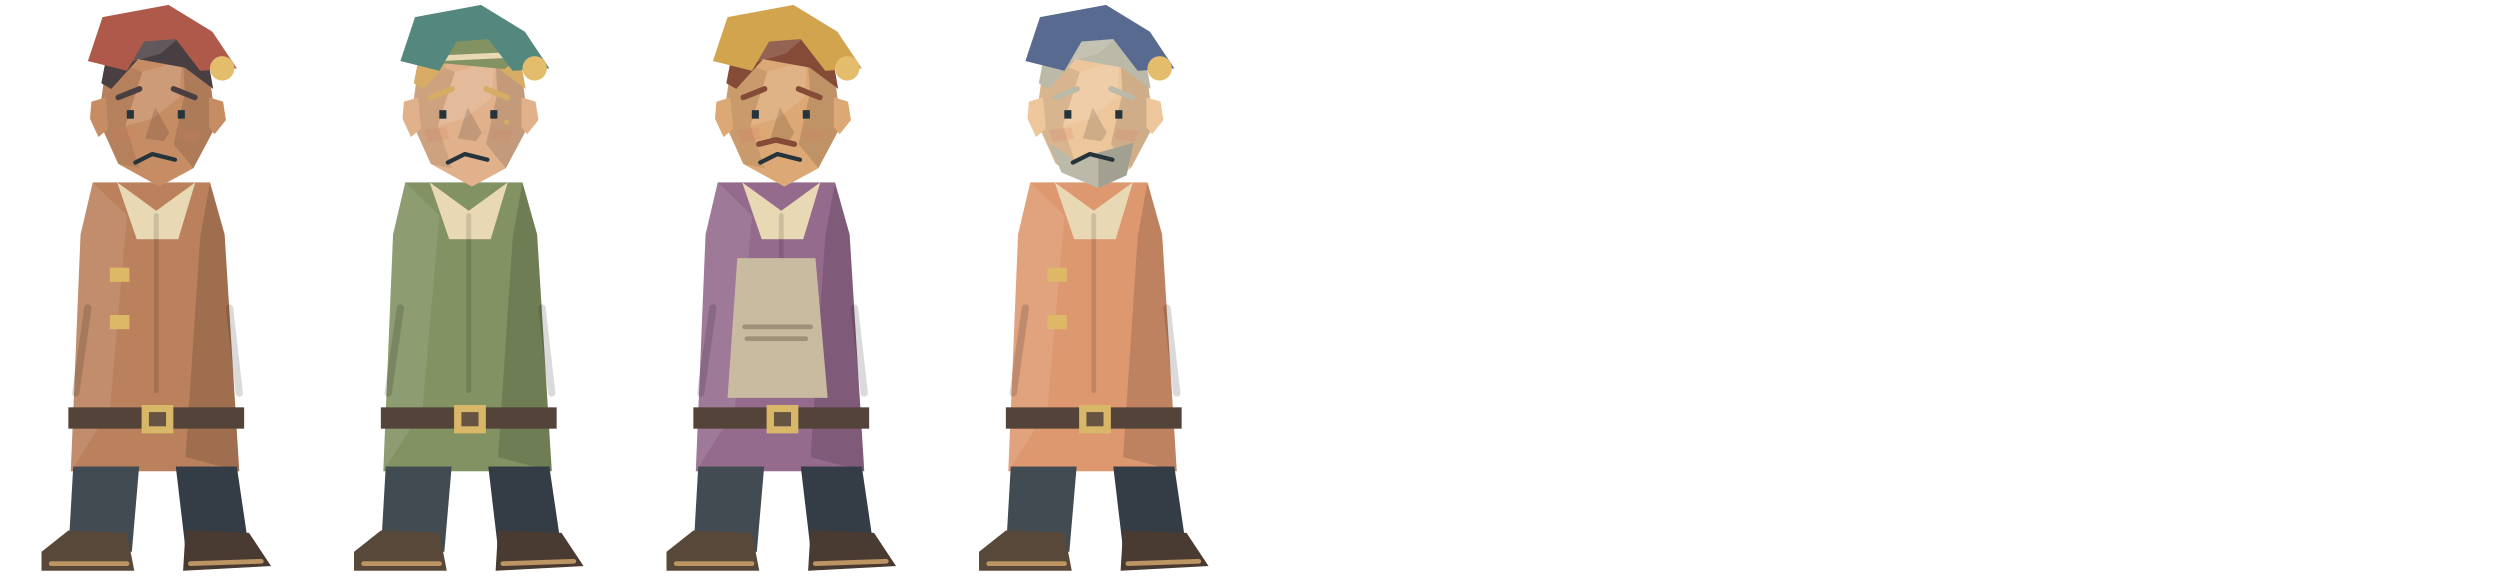
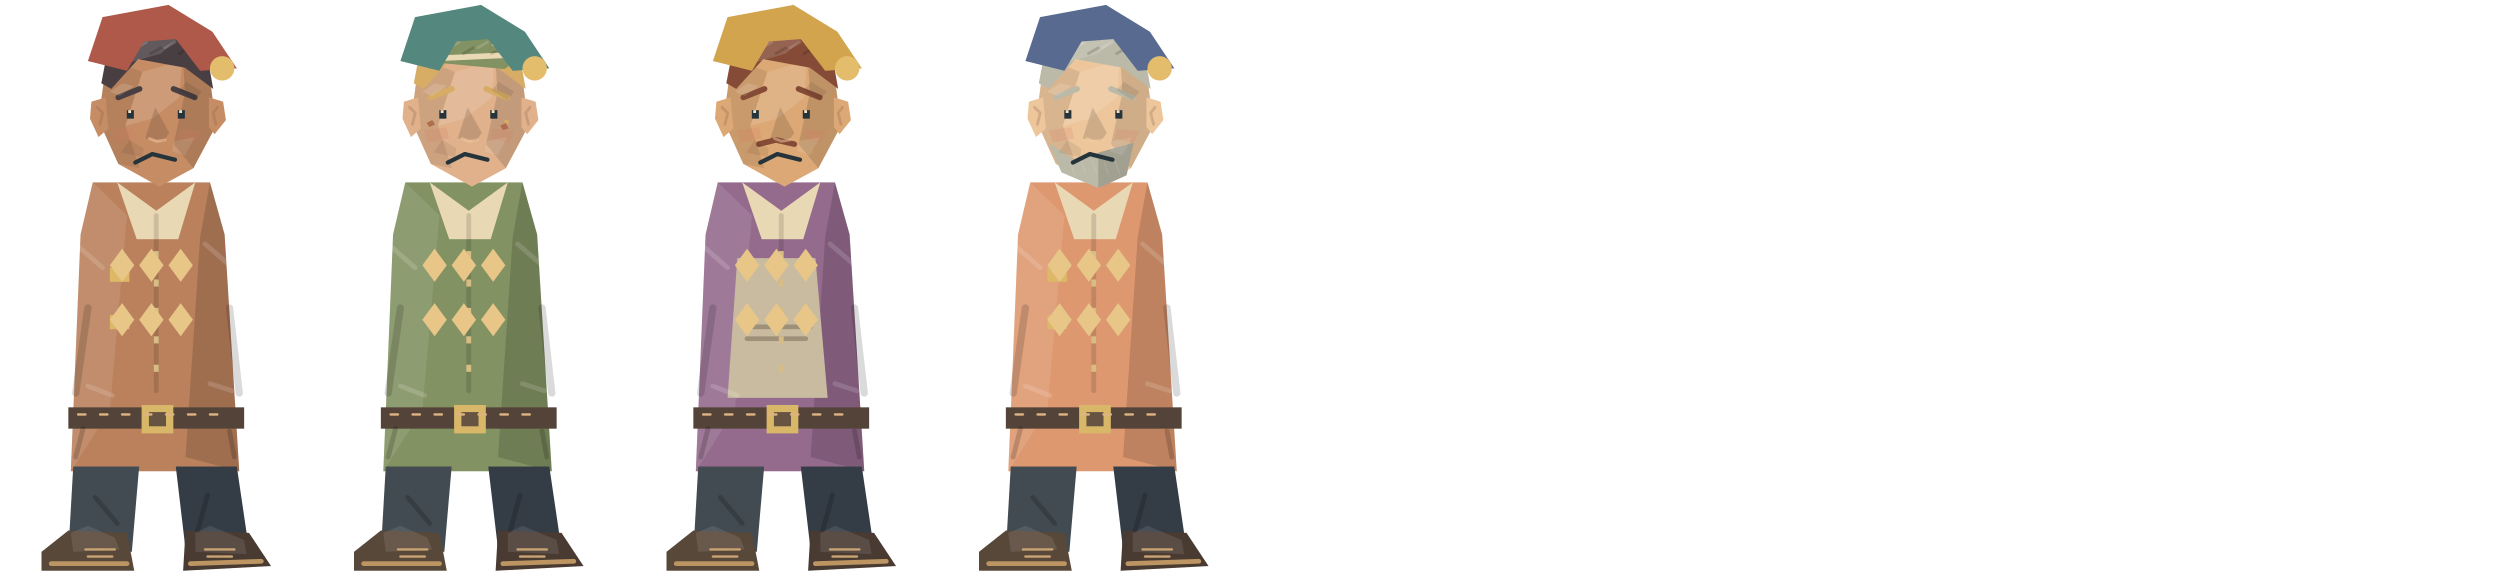
<svg xmlns="http://www.w3.org/2000/svg" width="1024" height="240" viewBox="0 0 1024 240">
  <g transform="translate(0 0)">
    <g transform="translate(0 65) scale(1 .97)">
      <polygon points="38,10 86,10 92,32 98,132 29,132 33,32" fill="#ba815c" />
      <polygon points="38,10 52,24 45,106 29,132 33,32" fill="#ffffff19" />
      <polygon points="86,10 92,32 98,132 76,126 82,33" fill="#00000025" />
      <polygon points="48,10 64,22 80,10 73,34 56,34" fill="#e9d8b4" />
      <path d="M64 24L64 98" fill="none" stroke="#00000020" stroke-width="2" stroke-linecap="round" stroke-linejoin="round" />
      <path d="M36 63L31 99 M94 63L98 99" fill="none" stroke="#00000025" stroke-width="3" stroke-linecap="round" stroke-linejoin="round" />
      <rect x="28" y="105" width="72" height="9" fill="#544338" />
      <rect x="58" y="104" width="13" height="12" fill="#d8b768" />
      <rect x="61" y="107" width="7" height="6" fill="#665342" />
      <polygon points="30,130 57,130 54,166 28,166" fill="#424b51" />
      <polygon points="72,130 97,130 102,165 76,165" fill="#343c45" />
      <polygon points="28,157 52,158 55,174 17,174 17,166" fill="#584839" />
      <polygon points="76,157 102,158 111,172 75,174" fill="#493a32" />
      <path d="M21 171L52 171 M78 171L107 170" fill="none" stroke="#bc9562" stroke-width="2" stroke-linecap="round" stroke-linejoin="round" />
      <rect x="45" y="46" width="8" height="6" fill="#ddb967" />
      <rect x="45" y="66" width="8" height="6" fill="#ddb967" />
+       <path d="M32 37l10 9 M84 36l9 8 M36 96l10 4 M86 95l9 3" fill="none" stroke="#ffffff24" stroke-width="2" stroke-linecap="round" stroke-linejoin="round" />
+       <path d="M34 114l-3 12 M94 115l2 11 M39 143l9 11 M85 142l-4 15" fill="none" stroke="#0000002b" stroke-width="2" stroke-linecap="round" stroke-linejoin="round" />
+       <rect x="63" y="39" width="2" height="3" fill="#d7bd84" />
+       <rect x="63" y="51" width="2" height="3" fill="#d7bd84" />
+       <rect x="63" y="63" width="2" height="3" fill="#d7bd84" />
+       <rect x="63" y="75" width="2" height="3" fill="#d7bd84" />
+       <rect x="63" y="87" width="2" height="3" fill="#d7bd84" />
+       <path d="M32 108h3" fill="none" stroke="#ddb481" stroke-width="1" stroke-linecap="round" stroke-linejoin="round" />
+       <path d="M41 108h3" fill="none" stroke="#ddb481" stroke-width="1" stroke-linecap="round" stroke-linejoin="round" />
+       <path d="M50 108h3" fill="none" stroke="#ddb481" stroke-width="1" stroke-linecap="round" stroke-linejoin="round" />
+       <path d="M59 108h3" fill="none" stroke="#ddb481" stroke-width="1" stroke-linecap="round" stroke-linejoin="round" />
+       <path d="M68 108h3" fill="none" stroke="#ddb481" stroke-width="1" stroke-linecap="round" stroke-linejoin="round" />
+       <path d="M77 108h3" fill="none" stroke="#ddb481" stroke-width="1" stroke-linecap="round" stroke-linejoin="round" />
+       <path d="M86 108h3" fill="none" stroke="#ddb481" stroke-width="1" stroke-linecap="round" stroke-linejoin="round" />
+       <polygon points="29,158 36,155 47,160 49,165 30,166" fill="#ffffff18" />
+       <polygon points="80,158 86,155 100,161 101,167 80,166" fill="#ffffff18" />
+       <path d="M35 165h12m-11 3h10" fill="none" stroke="#c9a373" stroke-width="1" stroke-linecap="round" stroke-linejoin="round" />
+       <path d="M84 165h12m-11 3h10" fill="none" stroke="#c9a373" stroke-width="1" stroke-linecap="round" stroke-linejoin="round" />
+       <polygon points="45,45 50,38 55,45 50,52" fill="#e7c688" />
+       <polygon points="57,45 62,38 67,45 62,52" fill="#e7c688" />
+       <polygon points="69,45 74,38 79,45 74,52" fill="#e7c688" />
+       <polygon points="45,68 50,61 55,68 50,75" fill="#e7c688" />
+       <polygon points="57,68 62,61 67,68 62,75" fill="#e7c688" />
+       <polygon points="69,68 74,61 79,68 74,75" fill="#e7c688" />
    </g>
    <g transform="translate(27 8) scale(.58)">
      <polygon points="29,27 82,16 101,36 106,75 90,105 66,118 37,102 23,71" fill="#c68d65" />
      <polygon points="29,27 54,37 42,75 52,105 37,102 23,71" fill="#00000016" />
      <polygon points="82,16 101,36 106,75 90,105 76,88 84,52" fill="#00000020" />
      <polygon points="54,37 82,29 80,55 61,70 42,75" fill="#ffffff20" />
      <polygon points="18,58 28,55 30,77 23,83 17,70" fill="#c68d65" />
      <polygon points="101,55 111,58 113,71 105,81 101,76" fill="#c68d65" />
      <polygon points="25,45 29,24 46,12 82,11 101,32 104,49 84,34 51,28 32,49" fill="#493f42" />
      <polygon points="29,24 46,12 82,11 67,24 43,31" fill="#ffffff22" />
      <path d="M37 55L52 49 M76 49L91 55" fill="none" stroke="#493f42" stroke-width="4" stroke-linecap="round" stroke-linejoin="round" />
      <rect x="43" y="64" width="5" height="6" fill="#25343b" />
      <rect x="79" y="64" width="5" height="6" fill="#25343b" />
      <polygon points="63,62 56,84 69,86 73,80" fill="#00000022" />
      <path d="M57 86L70 87" fill="none" stroke="#c68d65" stroke-width="2" stroke-linecap="round" stroke-linejoin="round" />
      <polygon points="32,78 48,76 50,84 35,87" fill="#d977682e" />
      <polygon points="80,77 96,79 92,87 79,84" fill="#d977682e" />
      <path d="M49 101L61 95L77 99" fill="none" stroke="#25343b" stroke-width="3" stroke-linecap="round" stroke-linejoin="round" />
+       <polygon points="31,51 40,45 48,47 38,54" fill="#ffffff22" />
+       <polygon points="85,44 96,51 91,57 80,50" fill="#00000017" />
+       <polygon points="45,85 55,91 54,97 39,94" fill="#00000012" />
+       <polygon points="76,86 91,83 84,96 75,93" fill="#ffffff19" />
+       <path d="M22 62l4 4-2 8M107 62l-3 4 2 8" fill="none" stroke="#835b463f" stroke-width="2" stroke-linecap="round" stroke-linejoin="round" />
+       <path d="M59 84l5 2 6-1" fill="none" stroke="#f6d0a37a" stroke-width="2" stroke-linecap="round" stroke-linejoin="round" />
+       <path d="M40 24l7 -4" fill="none" stroke="#00000026" stroke-width="2" stroke-linecap="round" stroke-linejoin="round" />
+       <path d="M50 20l7 -4" fill="none" stroke="#ffffff26" stroke-width="2" stroke-linecap="round" stroke-linejoin="round" />
+       <path d="M60 24l7 -4" fill="none" stroke="#00000026" stroke-width="2" stroke-linecap="round" stroke-linejoin="round" />
+       <path d="M70 20l7 -4" fill="none" stroke="#ffffff26" stroke-width="2" stroke-linecap="round" stroke-linejoin="round" />
+       <path d="M80 24l7 -4" fill="none" stroke="#00000026" stroke-width="2" stroke-linecap="round" stroke-linejoin="round" />
+       <rect x="44" y="64" width="2" height="2" fill="#f6e4c4" />
+       <rect x="80" y="64" width="2" height="2" fill="#f6e4c4" />
    </g>
    <polygon points="36,25 42,7 69,2 87,13 97,28 82,29 72,16 59,17 52,29" fill="#af594a" />
    <circle cx="91" cy="28" r="5" fill="#e4bd6c" />
  </g>
  <g transform="translate(128 0)">
    <g transform="translate(0 65) scale(1 .97)">
      <polygon points="38,10 86,10 92,32 98,132 29,132 33,32" fill="#829262" />
      <polygon points="38,10 52,24 45,106 29,132 33,32" fill="#ffffff19" />
      <polygon points="86,10 92,32 98,132 76,126 82,33" fill="#00000025" />
      <polygon points="48,10 64,22 80,10 73,34 56,34" fill="#e9d8b4" />
      <path d="M64 24L64 98" fill="none" stroke="#00000020" stroke-width="2" stroke-linecap="round" stroke-linejoin="round" />
      <path d="M36 63L31 99 M94 63L98 99" fill="none" stroke="#00000025" stroke-width="3" stroke-linecap="round" stroke-linejoin="round" />
      <rect x="28" y="105" width="72" height="9" fill="#544338" />
      <rect x="58" y="104" width="13" height="12" fill="#d8b768" />
      <rect x="61" y="107" width="7" height="6" fill="#665342" />
      <polygon points="30,130 57,130 54,166 28,166" fill="#424b51" />
      <polygon points="72,130 97,130 102,165 76,165" fill="#343c45" />
      <polygon points="28,157 52,158 55,174 17,174 17,166" fill="#584839" />
      <polygon points="76,157 102,158 111,172 75,174" fill="#493a32" />
      <path d="M21 171L52 171 M78 171L107 170" fill="none" stroke="#bc9562" stroke-width="2" stroke-linecap="round" stroke-linejoin="round" />
+       <path d="M32 37l10 9 M84 36l9 8 M36 96l10 4 M86 95l9 3" fill="none" stroke="#ffffff24" stroke-width="2" stroke-linecap="round" stroke-linejoin="round" />
+       <path d="M34 114l-3 12 M94 115l2 11 M39 143l9 11 M85 142l-4 15" fill="none" stroke="#0000002b" stroke-width="2" stroke-linecap="round" stroke-linejoin="round" />
+       <rect x="63" y="39" width="2" height="3" fill="#d7bd84" />
+       <rect x="63" y="51" width="2" height="3" fill="#d7bd84" />
+       <rect x="63" y="63" width="2" height="3" fill="#d7bd84" />
+       <rect x="63" y="75" width="2" height="3" fill="#d7bd84" />
+       <rect x="63" y="87" width="2" height="3" fill="#d7bd84" />
+       <path d="M32 108h3" fill="none" stroke="#ddb481" stroke-width="1" stroke-linecap="round" stroke-linejoin="round" />
+       <path d="M41 108h3" fill="none" stroke="#ddb481" stroke-width="1" stroke-linecap="round" stroke-linejoin="round" />
+       <path d="M50 108h3" fill="none" stroke="#ddb481" stroke-width="1" stroke-linecap="round" stroke-linejoin="round" />
+       <path d="M59 108h3" fill="none" stroke="#ddb481" stroke-width="1" stroke-linecap="round" stroke-linejoin="round" />
+       <path d="M68 108h3" fill="none" stroke="#ddb481" stroke-width="1" stroke-linecap="round" stroke-linejoin="round" />
+       <path d="M77 108h3" fill="none" stroke="#ddb481" stroke-width="1" stroke-linecap="round" stroke-linejoin="round" />
+       <path d="M86 108h3" fill="none" stroke="#ddb481" stroke-width="1" stroke-linecap="round" stroke-linejoin="round" />
+       <polygon points="29,158 36,155 47,160 49,165 30,166" fill="#ffffff18" />
+       <polygon points="80,158 86,155 100,161 101,167 80,166" fill="#ffffff18" />
+       <path d="M35 165h12m-11 3h10" fill="none" stroke="#c9a373" stroke-width="1" stroke-linecap="round" stroke-linejoin="round" />
+       <path d="M84 165h12m-11 3h10" fill="none" stroke="#c9a373" stroke-width="1" stroke-linecap="round" stroke-linejoin="round" />
+       <polygon points="45,45 50,38 55,45 50,52" fill="#e7c688" />
+       <polygon points="57,45 62,38 67,45 62,52" fill="#e7c688" />
+       <polygon points="69,45 74,38 79,45 74,52" fill="#e7c688" />
+       <polygon points="45,68 50,61 55,68 50,75" fill="#e7c688" />
+       <polygon points="57,68 62,61 67,68 62,75" fill="#e7c688" />
+       <polygon points="69,68 74,61 79,68 74,75" fill="#e7c688" />
    </g>
    <g transform="translate(27 8) scale(.58)">
      <polygon points="29,27 82,16 101,36 106,75 90,105 66,118 37,102 23,71" fill="#e0b18b" />
      <polygon points="29,27 54,37 42,75 52,105 37,102 23,71" fill="#00000016" />
      <polygon points="82,16 101,36 106,75 90,105 76,88 84,52" fill="#00000020" />
      <polygon points="54,37 82,29 80,55 61,70 42,75" fill="#ffffff20" />
      <polygon points="18,58 28,55 30,77 23,83 17,70" fill="#e0b18b" />
      <polygon points="101,55 111,58 113,71 105,81 101,76" fill="#e0b18b" />
      <polygon points="25,45 29,24 46,12 82,11 101,32 104,49 84,34 51,28 32,49" fill="#d7ac64" />
      <polygon points="29,24 46,12 82,11 67,24 43,31" fill="#ffffff22" />
      <polygon points="24,29 34,10 84,6 101,26 89,35 47,31" fill="#829262" />
      <path d="M29 28L94 25" fill="none" stroke="#e9d8b4" stroke-width="4" stroke-linecap="round" stroke-linejoin="round" />
      <path d="M37 55L52 49 M76 49L91 55" fill="none" stroke="#d7ac64" stroke-width="4" stroke-linecap="round" stroke-linejoin="round" />
      <rect x="43" y="64" width="5" height="6" fill="#25343b" />
      <rect x="79" y="64" width="5" height="6" fill="#25343b" />
      <polygon points="63,62 56,84 69,86 73,80" fill="#00000022" />
      <path d="M57 86L70 87" fill="none" stroke="#e0b18b" stroke-width="2" stroke-linecap="round" stroke-linejoin="round" />
      <polygon points="32,78 48,76 50,84 35,87" fill="#d977682e" />
      <polygon points="80,77 96,79 92,87 79,84" fill="#d977682e" />
      <path d="M49 101L61 95L77 99" fill="none" stroke="#25343b" stroke-width="3" stroke-linecap="round" stroke-linejoin="round" />
      <rect x="89" y="71" width="3" height="3" fill="#d7ac64" />
+       <polygon points="31,51 40,45 48,47 38,54" fill="#ffffff22" />
+       <polygon points="85,44 96,51 91,57 80,50" fill="#00000017" />
+       <polygon points="45,85 55,91 54,97 39,94" fill="#00000012" />
+       <polygon points="76,86 91,83 84,96 75,93" fill="#ffffff19" />
+       <path d="M22 62l4 4-2 8M107 62l-3 4 2 8" fill="none" stroke="#835b463f" stroke-width="2" stroke-linecap="round" stroke-linejoin="round" />
+       <path d="M59 84l5 2 6-1" fill="none" stroke="#f6d0a37a" stroke-width="2" stroke-linecap="round" stroke-linejoin="round" />
+       <path d="M40 24l7 -4" fill="none" stroke="#00000026" stroke-width="2" stroke-linecap="round" stroke-linejoin="round" />
+       <path d="M50 20l7 -4" fill="none" stroke="#ffffff26" stroke-width="2" stroke-linecap="round" stroke-linejoin="round" />
+       <path d="M60 24l7 -4" fill="none" stroke="#00000026" stroke-width="2" stroke-linecap="round" stroke-linejoin="round" />
+       <path d="M70 20l7 -4" fill="none" stroke="#ffffff26" stroke-width="2" stroke-linecap="round" stroke-linejoin="round" />
+       <path d="M80 24l7 -4" fill="none" stroke="#00000026" stroke-width="2" stroke-linecap="round" stroke-linejoin="round" />
+       <polygon points="80,18 91,4 101,8 90,24" fill="#e9d8b4" />
+       <path d="M83 21l12-12" fill="none" stroke="#a88356" stroke-width="2" stroke-linecap="round" stroke-linejoin="round" />
+       <rect x="44" y="64" width="2" height="2" fill="#f6e4c4" />
+       <rect x="80" y="64" width="2" height="2" fill="#f6e4c4" />
+       <polygon points="34,73 38,71 40,74 36,76" fill="#af6d4d" />
+       <polygon points="86,75 90,73 92,77 88,78" fill="#af6d4d" />
    </g>
    <polygon points="36,25 42,7 69,2 87,13 97,28 82,29 72,16 59,17 52,29" fill="#54877d" />
    <circle cx="91" cy="28" r="5" fill="#e4bd6c" />
  </g>
  <g transform="translate(256 0)">
    <g transform="translate(0 65) scale(1 .97)">
      <polygon points="38,10 86,10 92,32 98,132 29,132 33,32" fill="#956b8d" />
      <polygon points="38,10 52,24 45,106 29,132 33,32" fill="#ffffff19" />
      <polygon points="86,10 92,32 98,132 76,126 82,33" fill="#00000025" />
      <polygon points="48,10 64,22 80,10 73,34 56,34" fill="#e9d8b4" />
      <path d="M64 24L64 98" fill="none" stroke="#00000020" stroke-width="2" stroke-linecap="round" stroke-linejoin="round" />
      <path d="M36 63L31 99 M94 63L98 99" fill="none" stroke="#00000025" stroke-width="3" stroke-linecap="round" stroke-linejoin="round" />
      <rect x="28" y="105" width="72" height="9" fill="#544338" />
      <rect x="58" y="104" width="13" height="12" fill="#d8b768" />
      <rect x="61" y="107" width="7" height="6" fill="#665342" />
      <polygon points="30,130 57,130 54,166 28,166" fill="#424b51" />
      <polygon points="72,130 97,130 102,165 76,165" fill="#343c45" />
      <polygon points="28,157 52,158 55,174 17,174 17,166" fill="#584839" />
      <polygon points="76,157 102,158 111,172 75,174" fill="#493a32" />
      <path d="M21 171L52 171 M78 171L107 170" fill="none" stroke="#bc9562" stroke-width="2" stroke-linecap="round" stroke-linejoin="round" />
      <polygon points="46,42 78,42 83,101 42,101" fill="#c9bba0" />
      <path d="M49 71L76 71 M50 76L74 76" fill="none" stroke="#9f9079" stroke-width="2" stroke-linecap="round" stroke-linejoin="round" />
+       <path d="M32 37l10 9 M84 36l9 8 M36 96l10 4 M86 95l9 3" fill="none" stroke="#ffffff24" stroke-width="2" stroke-linecap="round" stroke-linejoin="round" />
+       <path d="M34 114l-3 12 M94 115l2 11 M39 143l9 11 M85 142l-4 15" fill="none" stroke="#0000002b" stroke-width="2" stroke-linecap="round" stroke-linejoin="round" />
+       <rect x="63" y="39" width="2" height="3" fill="#d7bd84" />
+       <rect x="63" y="51" width="2" height="3" fill="#d7bd84" />
+       <rect x="63" y="63" width="2" height="3" fill="#d7bd84" />
+       <rect x="63" y="75" width="2" height="3" fill="#d7bd84" />
+       <rect x="63" y="87" width="2" height="3" fill="#d7bd84" />
+       <path d="M32 108h3" fill="none" stroke="#ddb481" stroke-width="1" stroke-linecap="round" stroke-linejoin="round" />
+       <path d="M41 108h3" fill="none" stroke="#ddb481" stroke-width="1" stroke-linecap="round" stroke-linejoin="round" />
+       <path d="M50 108h3" fill="none" stroke="#ddb481" stroke-width="1" stroke-linecap="round" stroke-linejoin="round" />
+       <path d="M59 108h3" fill="none" stroke="#ddb481" stroke-width="1" stroke-linecap="round" stroke-linejoin="round" />
+       <path d="M68 108h3" fill="none" stroke="#ddb481" stroke-width="1" stroke-linecap="round" stroke-linejoin="round" />
+       <path d="M77 108h3" fill="none" stroke="#ddb481" stroke-width="1" stroke-linecap="round" stroke-linejoin="round" />
+       <path d="M86 108h3" fill="none" stroke="#ddb481" stroke-width="1" stroke-linecap="round" stroke-linejoin="round" />
+       <polygon points="29,158 36,155 47,160 49,165 30,166" fill="#ffffff18" />
+       <polygon points="80,158 86,155 100,161 101,167 80,166" fill="#ffffff18" />
+       <path d="M35 165h12m-11 3h10" fill="none" stroke="#c9a373" stroke-width="1" stroke-linecap="round" stroke-linejoin="round" />
+       <path d="M84 165h12m-11 3h10" fill="none" stroke="#c9a373" stroke-width="1" stroke-linecap="round" stroke-linejoin="round" />
+       <polygon points="45,45 50,38 55,45 50,52" fill="#e7c688" />
+       <polygon points="57,45 62,38 67,45 62,52" fill="#e7c688" />
+       <polygon points="69,45 74,38 79,45 74,52" fill="#e7c688" />
+       <polygon points="45,68 50,61 55,68 50,75" fill="#e7c688" />
+       <polygon points="57,68 62,61 67,68 62,75" fill="#e7c688" />
+       <polygon points="69,68 74,61 79,68 74,75" fill="#e7c688" />
    </g>
    <g transform="translate(27 8) scale(.58)">
      <polygon points="29,27 82,16 101,36 106,75 90,105 66,118 37,102 23,71" fill="#dca875" />
      <polygon points="29,27 54,37 42,75 52,105 37,102 23,71" fill="#00000016" />
      <polygon points="82,16 101,36 106,75 90,105 76,88 84,52" fill="#00000020" />
      <polygon points="54,37 82,29 80,55 61,70 42,75" fill="#ffffff20" />
      <polygon points="18,58 28,55 30,77 23,83 17,70" fill="#dca875" />
      <polygon points="101,55 111,58 113,71 105,81 101,76" fill="#dca875" />
      <polygon points="25,45 29,24 46,12 82,11 101,32 104,49 84,34 51,28 32,49" fill="#854b37" />
      <polygon points="29,24 46,12 82,11 67,24 43,31" fill="#ffffff22" />
      <path d="M37 55L52 49 M76 49L91 55" fill="none" stroke="#854b37" stroke-width="4" stroke-linecap="round" stroke-linejoin="round" />
      <rect x="43" y="64" width="5" height="6" fill="#25343b" />
      <rect x="79" y="64" width="5" height="6" fill="#25343b" />
      <polygon points="63,62 56,84 69,86 73,80" fill="#00000022" />
      <path d="M57 86L70 87" fill="none" stroke="#dca875" stroke-width="2" stroke-linecap="round" stroke-linejoin="round" />
      <polygon points="32,78 48,76 50,84 35,87" fill="#d977682e" />
      <polygon points="80,77 96,79 92,87 79,84" fill="#d977682e" />
      <path d="M49 101L61 95L77 99" fill="none" stroke="#25343b" stroke-width="3" stroke-linecap="round" stroke-linejoin="round" />
      <path d="M48 88L60 85L73 88" fill="none" stroke="#854b37" stroke-width="4" stroke-linecap="round" stroke-linejoin="round" />
+       <polygon points="31,51 40,45 48,47 38,54" fill="#ffffff22" />
+       <polygon points="85,44 96,51 91,57 80,50" fill="#00000017" />
+       <polygon points="45,85 55,91 54,97 39,94" fill="#00000012" />
+       <polygon points="76,86 91,83 84,96 75,93" fill="#ffffff19" />
+       <path d="M22 62l4 4-2 8M107 62l-3 4 2 8" fill="none" stroke="#835b463f" stroke-width="2" stroke-linecap="round" stroke-linejoin="round" />
+       <path d="M59 84l5 2 6-1" fill="none" stroke="#f6d0a37a" stroke-width="2" stroke-linecap="round" stroke-linejoin="round" />
+       <path d="M40 24l7 -4" fill="none" stroke="#00000026" stroke-width="2" stroke-linecap="round" stroke-linejoin="round" />
+       <path d="M50 20l7 -4" fill="none" stroke="#ffffff26" stroke-width="2" stroke-linecap="round" stroke-linejoin="round" />
+       <path d="M60 24l7 -4" fill="none" stroke="#00000026" stroke-width="2" stroke-linecap="round" stroke-linejoin="round" />
+       <path d="M70 20l7 -4" fill="none" stroke="#ffffff26" stroke-width="2" stroke-linecap="round" stroke-linejoin="round" />
+       <path d="M80 24l7 -4" fill="none" stroke="#00000026" stroke-width="2" stroke-linecap="round" stroke-linejoin="round" />
+       <rect x="44" y="64" width="2" height="2" fill="#f6e4c4" />
+       <rect x="80" y="64" width="2" height="2" fill="#f6e4c4" />
    </g>
    <polygon points="36,25 42,7 69,2 87,13 97,28 82,29 72,16 59,17 52,29" fill="#d2a44e" />
    <circle cx="91" cy="28" r="5" fill="#e4bd6c" />
  </g>
  <g transform="translate(384 0)">
    <g transform="translate(0 65) scale(1 .97)">
      <polygon points="38,10 86,10 92,32 98,132 29,132 33,32" fill="#de9870" />
      <polygon points="38,10 52,24 45,106 29,132 33,32" fill="#ffffff19" />
      <polygon points="86,10 92,32 98,132 76,126 82,33" fill="#00000025" />
      <polygon points="48,10 64,22 80,10 73,34 56,34" fill="#e9d8b4" />
      <path d="M64 24L64 98" fill="none" stroke="#00000020" stroke-width="2" stroke-linecap="round" stroke-linejoin="round" />
      <path d="M36 63L31 99 M94 63L98 99" fill="none" stroke="#00000025" stroke-width="3" stroke-linecap="round" stroke-linejoin="round" />
      <rect x="28" y="105" width="72" height="9" fill="#544338" />
      <rect x="58" y="104" width="13" height="12" fill="#d8b768" />
      <rect x="61" y="107" width="7" height="6" fill="#665342" />
      <polygon points="30,130 57,130 54,166 28,166" fill="#424b51" />
      <polygon points="72,130 97,130 102,165 76,165" fill="#343c45" />
      <polygon points="28,157 52,158 55,174 17,174 17,166" fill="#584839" />
      <polygon points="76,157 102,158 111,172 75,174" fill="#493a32" />
      <path d="M21 171L52 171 M78 171L107 170" fill="none" stroke="#bc9562" stroke-width="2" stroke-linecap="round" stroke-linejoin="round" />
      <rect x="45" y="46" width="8" height="6" fill="#ddb967" />
      <rect x="45" y="66" width="8" height="6" fill="#ddb967" />
+       <path d="M32 37l10 9 M84 36l9 8 M36 96l10 4 M86 95l9 3" fill="none" stroke="#ffffff24" stroke-width="2" stroke-linecap="round" stroke-linejoin="round" />
+       <path d="M34 114l-3 12 M94 115l2 11 M39 143l9 11 M85 142l-4 15" fill="none" stroke="#0000002b" stroke-width="2" stroke-linecap="round" stroke-linejoin="round" />
+       <rect x="63" y="39" width="2" height="3" fill="#d7bd84" />
+       <rect x="63" y="51" width="2" height="3" fill="#d7bd84" />
+       <rect x="63" y="63" width="2" height="3" fill="#d7bd84" />
+       <rect x="63" y="75" width="2" height="3" fill="#d7bd84" />
+       <rect x="63" y="87" width="2" height="3" fill="#d7bd84" />
+       <path d="M32 108h3" fill="none" stroke="#ddb481" stroke-width="1" stroke-linecap="round" stroke-linejoin="round" />
+       <path d="M41 108h3" fill="none" stroke="#ddb481" stroke-width="1" stroke-linecap="round" stroke-linejoin="round" />
+       <path d="M50 108h3" fill="none" stroke="#ddb481" stroke-width="1" stroke-linecap="round" stroke-linejoin="round" />
+       <path d="M59 108h3" fill="none" stroke="#ddb481" stroke-width="1" stroke-linecap="round" stroke-linejoin="round" />
+       <path d="M68 108h3" fill="none" stroke="#ddb481" stroke-width="1" stroke-linecap="round" stroke-linejoin="round" />
+       <path d="M77 108h3" fill="none" stroke="#ddb481" stroke-width="1" stroke-linecap="round" stroke-linejoin="round" />
+       <path d="M86 108h3" fill="none" stroke="#ddb481" stroke-width="1" stroke-linecap="round" stroke-linejoin="round" />
+       <polygon points="29,158 36,155 47,160 49,165 30,166" fill="#ffffff18" />
+       <polygon points="80,158 86,155 100,161 101,167 80,166" fill="#ffffff18" />
+       <path d="M35 165h12m-11 3h10" fill="none" stroke="#c9a373" stroke-width="1" stroke-linecap="round" stroke-linejoin="round" />
+       <path d="M84 165h12m-11 3h10" fill="none" stroke="#c9a373" stroke-width="1" stroke-linecap="round" stroke-linejoin="round" />
+       <polygon points="45,45 50,38 55,45 50,52" fill="#e7c688" />
+       <polygon points="57,45 62,38 67,45 62,52" fill="#e7c688" />
+       <polygon points="69,45 74,38 79,45 74,52" fill="#e7c688" />
+       <polygon points="45,68 50,61 55,68 50,75" fill="#e7c688" />
+       <polygon points="57,68 62,61 67,68 62,75" fill="#e7c688" />
+       <polygon points="69,68 74,61 79,68 74,75" fill="#e7c688" />
    </g>
    <g transform="translate(27 8) scale(.58)">
      <polygon points="29,27 82,16 101,36 106,75 90,105 66,118 37,102 23,71" fill="#edc69c" />
      <polygon points="29,27 54,37 42,75 52,105 37,102 23,71" fill="#00000016" />
      <polygon points="82,16 101,36 106,75 90,105 76,88 84,52" fill="#00000020" />
      <polygon points="54,37 82,29 80,55 61,70 42,75" fill="#ffffff20" />
      <polygon points="18,58 28,55 30,77 23,83 17,70" fill="#edc69c" />
      <polygon points="101,55 111,58 113,71 105,81 101,76" fill="#edc69c" />
      <polygon points="25,45 29,24 46,12 82,11 101,32 104,49 84,34 51,28 32,49" fill="#bbb9a7" />
      <polygon points="29,24 46,12 82,11 67,24 43,31" fill="#ffffff22" />
      <polygon points="32,87 50,99 67,94 92,87 87,110 67,119 41,108" fill="#bbb9a7" />
      <polygon points="67,94 92,87 87,110 67,119" fill="#00000022" />
      <path d="M37 55L52 49 M76 49L91 55" fill="none" stroke="#bbb9a7" stroke-width="4" stroke-linecap="round" stroke-linejoin="round" />
      <rect x="43" y="64" width="5" height="6" fill="#25343b" />
      <rect x="79" y="64" width="5" height="6" fill="#25343b" />
      <polygon points="63,62 56,84 69,86 73,80" fill="#00000022" />
      <path d="M57 86L70 87" fill="none" stroke="#edc69c" stroke-width="2" stroke-linecap="round" stroke-linejoin="round" />
      <polygon points="32,78 48,76 50,84 35,87" fill="#d977682e" />
      <polygon points="80,77 96,79 92,87 79,84" fill="#d977682e" />
      <path d="M49 101L61 95L77 99" fill="none" stroke="#25343b" stroke-width="3" stroke-linecap="round" stroke-linejoin="round" />
+       <polygon points="31,51 40,45 48,47 38,54" fill="#ffffff22" />
+       <polygon points="85,44 96,51 91,57 80,50" fill="#00000017" />
+       <polygon points="45,85 55,91 54,97 39,94" fill="#00000012" />
+       <polygon points="76,86 91,83 84,96 75,93" fill="#ffffff19" />
+       <path d="M22 62l4 4-2 8M107 62l-3 4 2 8" fill="none" stroke="#835b463f" stroke-width="2" stroke-linecap="round" stroke-linejoin="round" />
+       <path d="M59 84l5 2 6-1" fill="none" stroke="#f6d0a37a" stroke-width="2" stroke-linecap="round" stroke-linejoin="round" />
+       <path d="M40 24l7 -4" fill="none" stroke="#00000026" stroke-width="2" stroke-linecap="round" stroke-linejoin="round" />
+       <path d="M50 20l7 -4" fill="none" stroke="#ffffff26" stroke-width="2" stroke-linecap="round" stroke-linejoin="round" />
+       <path d="M60 24l7 -4" fill="none" stroke="#00000026" stroke-width="2" stroke-linecap="round" stroke-linejoin="round" />
+       <path d="M70 20l7 -4" fill="none" stroke="#ffffff26" stroke-width="2" stroke-linecap="round" stroke-linejoin="round" />
+       <path d="M80 24l7 -4" fill="none" stroke="#00000026" stroke-width="2" stroke-linecap="round" stroke-linejoin="round" />
+       <path d="M47 100l3 9" fill="none" stroke="#ffffff18" stroke-width="1" stroke-linecap="round" stroke-linejoin="round" />
+       <path d="M55 100l3 9" fill="none" stroke="#ffffff18" stroke-width="1" stroke-linecap="round" stroke-linejoin="round" />
+       <path d="M63 100l3 9" fill="none" stroke="#ffffff18" stroke-width="1" stroke-linecap="round" stroke-linejoin="round" />
+       <path d="M71 100l3 9" fill="none" stroke="#ffffff18" stroke-width="1" stroke-linecap="round" stroke-linejoin="round" />
+       <path d="M79 100l3 9" fill="none" stroke="#ffffff18" stroke-width="1" stroke-linecap="round" stroke-linejoin="round" />
+       <rect x="44" y="64" width="2" height="2" fill="#f6e4c4" />
+       <rect x="80" y="64" width="2" height="2" fill="#f6e4c4" />
    </g>
    <polygon points="36,25 42,7 69,2 87,13 97,28 82,29 72,16 59,17 52,29" fill="#596a90" />
    <circle cx="91" cy="28" r="5" fill="#e4bd6c" />
  </g>
</svg>
